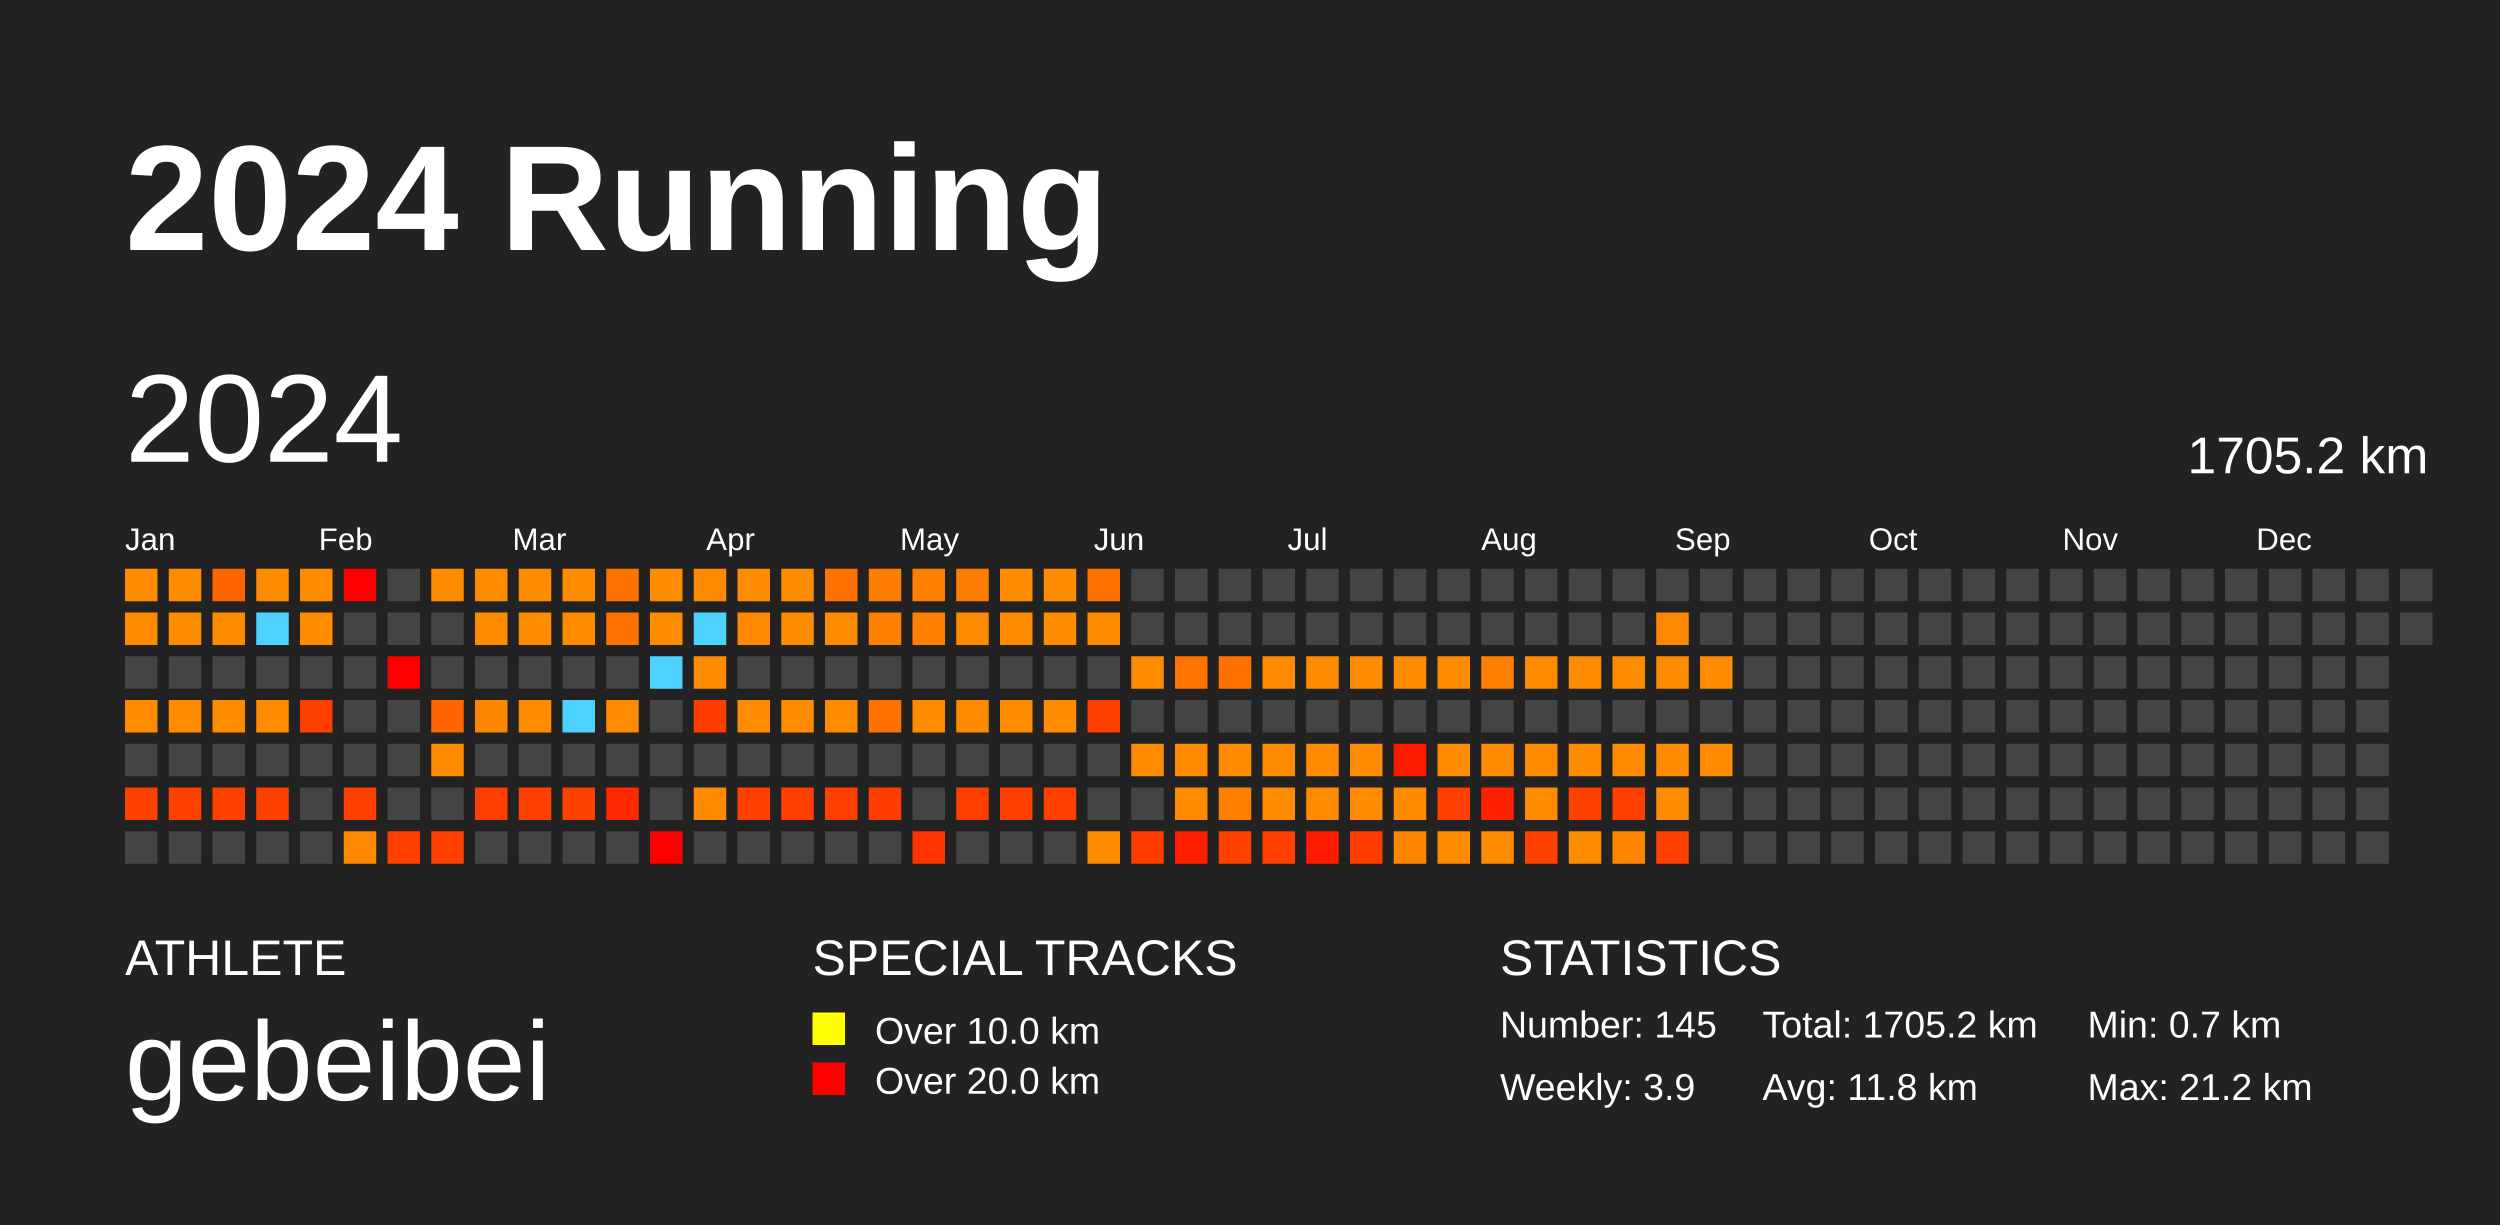
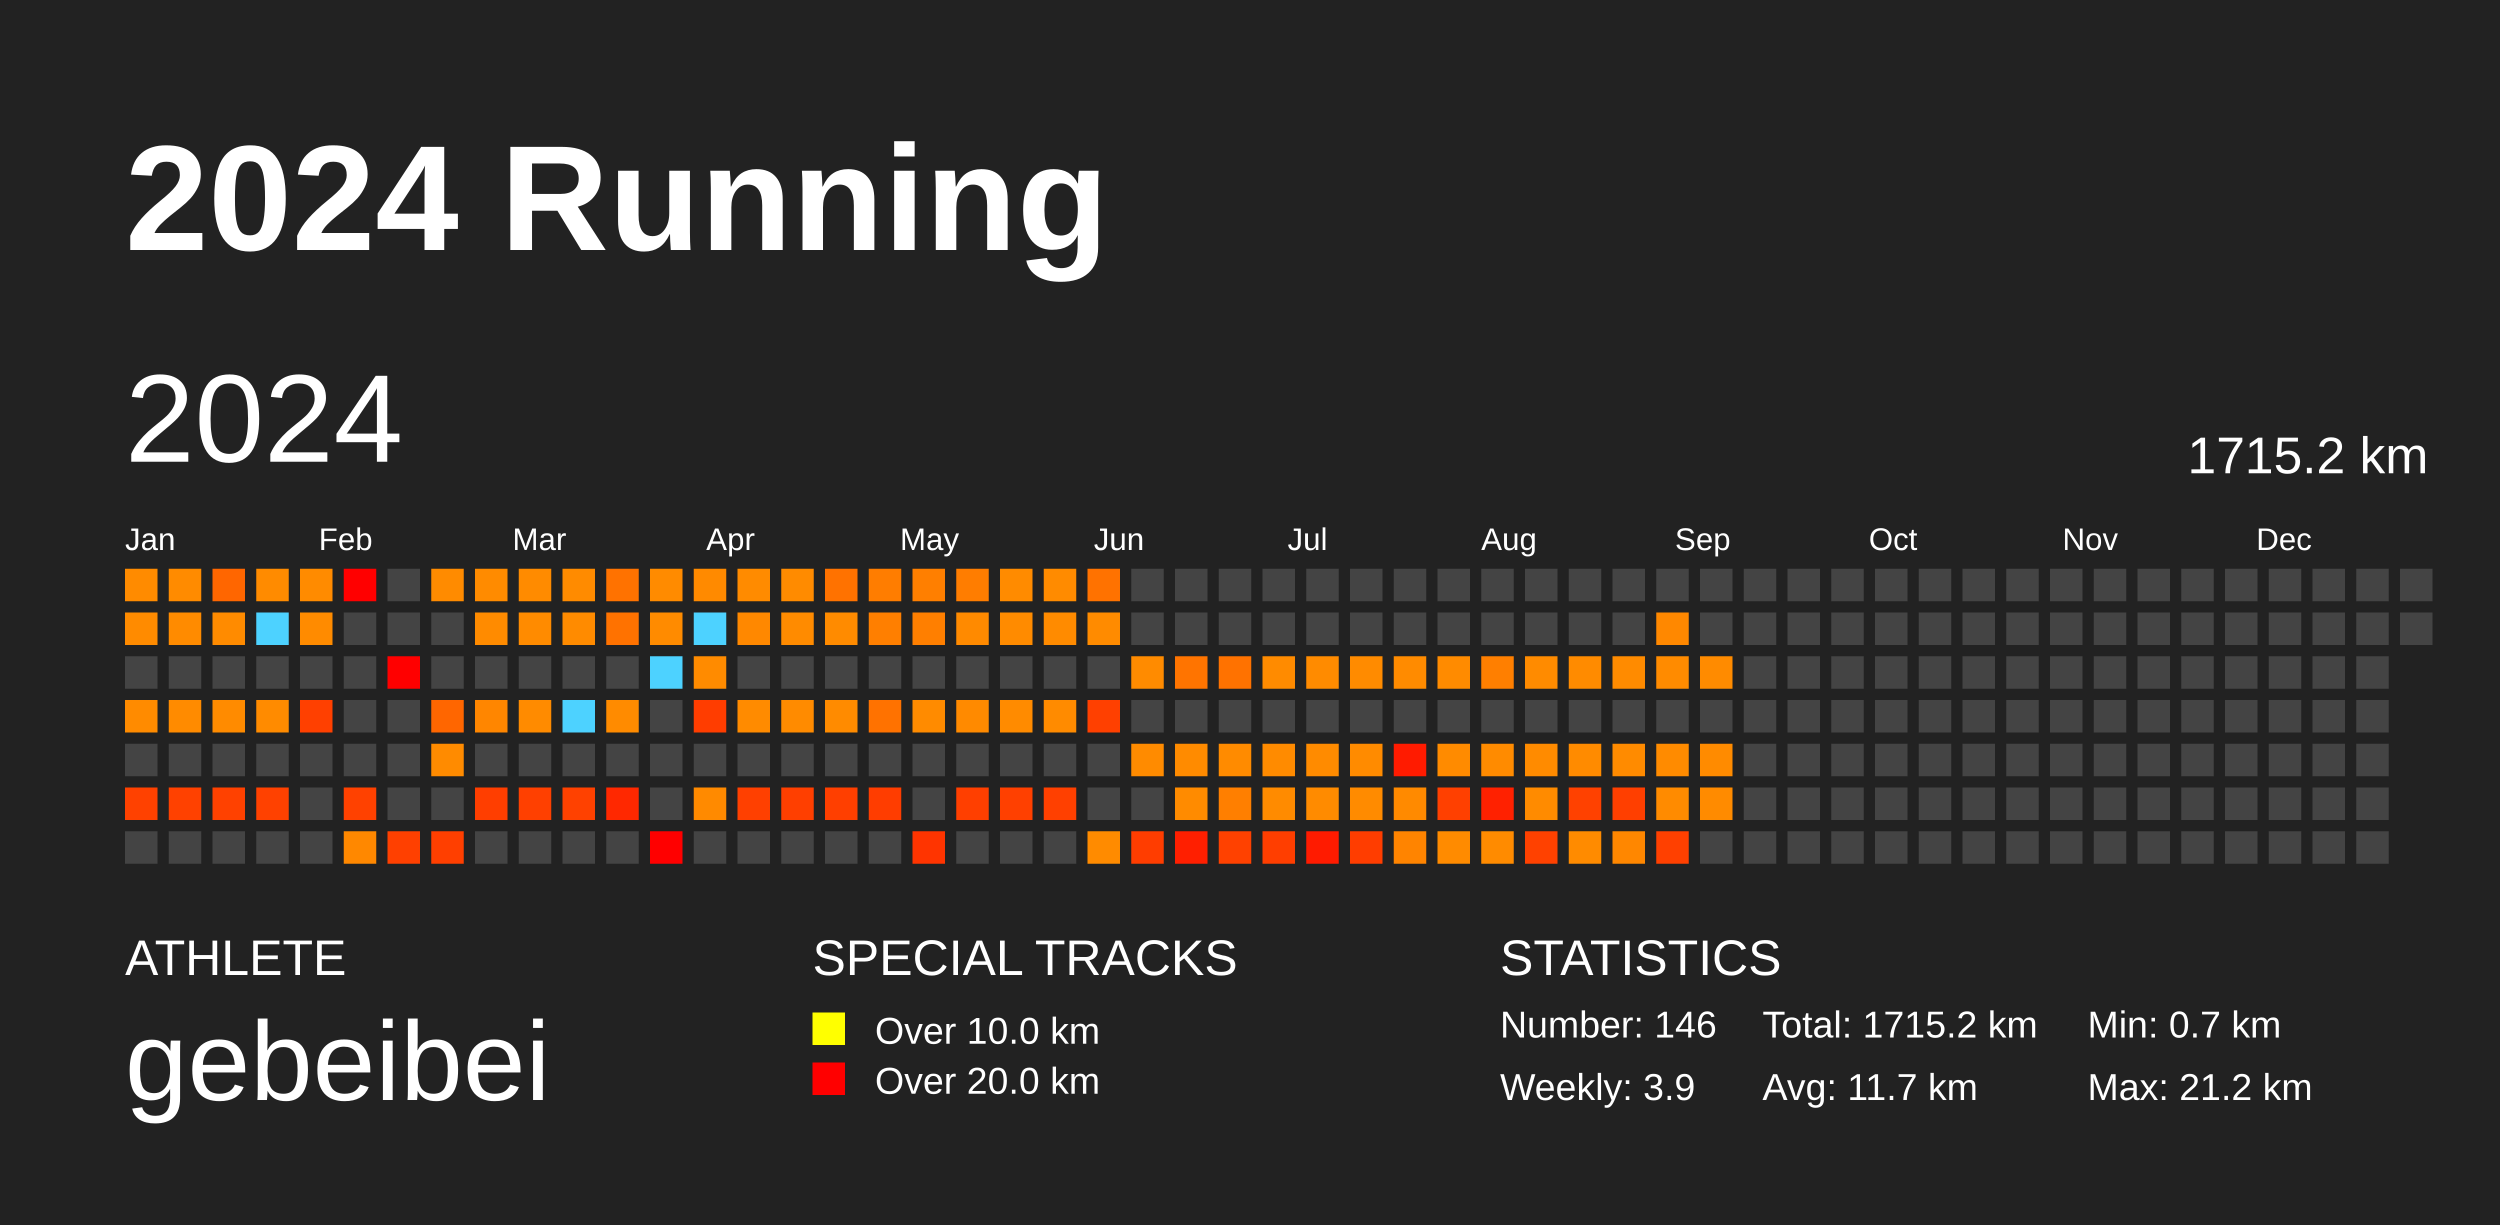
<svg xmlns="http://www.w3.org/2000/svg" baseProfile="full" height="98mm" version="1.1" viewBox="0,0,200,98" width="200mm">
  <defs />
  <rect fill="#222222" height="98" width="200" x="0" y="0" />
  <text fill="#FFFFFF" style="font-size:12px; font-family:Arial; font-weight:bold;" x="10" y="20">2024 Running</text>
  <text fill="#FFFFFF" style="font-size:4px; font-family:Arial" x="10" y="78">ATHLETE</text>
  <text fill="#FFFFFF" style="font-size:9px; font-family:Arial" x="10" y="88">gebeibei</text>
  <text fill="#FFFFFF" style="font-size:4px; font-family:Arial" x="65" y="78">SPECIAL TRACKS</text>
  <rect fill="yellow" height="2.6" width="2.6" x="65" y="81" />
  <text fill="#FFFFFF" style="font-size:3px; font-family:Arial" x="70" y="83.5">Over 10.0 km</text>
  <rect fill="red" height="2.6" width="2.6" x="65" y="85" />
  <text fill="#FFFFFF" style="font-size:3px; font-family:Arial" x="70" y="87.5">Over 20.0 km</text>
  <text fill="#FFFFFF" style="font-size:4px; font-family:Arial" x="120" y="78">STATISTICS</text>
-   <text fill="#FFFFFF" style="font-size:3px; font-family:Arial" x="120" y="83">Number: 145</text>
+   <text fill="#FFFFFF" style="font-size:3px; font-family:Arial" x="120" y="83">Number: 146</text>
  <text fill="#FFFFFF" style="font-size:3px; font-family:Arial" x="120" y="88">Weekly: 3.9</text>
-   <text fill="#FFFFFF" style="font-size:3px; font-family:Arial" x="141" y="83">Total: 1705.2 km</text>
-   <text fill="#FFFFFF" style="font-size:3px; font-family:Arial" x="141" y="88">Avg: 11.8 km</text>
+   <text fill="#FFFFFF" style="font-size:3px; font-family:Arial" x="141" y="83">Total: 1715.2 km</text>
+   <text fill="#FFFFFF" style="font-size:3px; font-family:Arial" x="141" y="88">Avg: 11.7 km</text>
  <text fill="#FFFFFF" style="font-size:3px; font-family:Arial" x="167" y="83">Min: 0.7 km</text>
  <text fill="#FFFFFF" style="font-size:3px; font-family:Arial" x="167" y="88">Max: 21.2 km</text>
  <text dominant-baseline="hanging" fill="#FFFFFF" style="font-size:10.0px; font-family:Arial;" x="10" y="30">2024</text>
-   <text dominant-baseline="hanging" fill="#FFFFFF" style="font-size:4.125px; font-family:Arial;" x="175" y="35">1705.2 km</text>
+   <text dominant-baseline="hanging" fill="#FFFFFF" style="font-size:4.125px; font-family:Arial;" x="175" y="35">1715.2 km</text>
  <text fill="#FFFFFF" style="font-size:2.5px; font-family:Arial" x="10.0" y="44">Jan</text>
  <text fill="#FFFFFF" style="font-size:2.5px; font-family:Arial" x="25.5" y="44">Feb</text>
  <text fill="#FFFFFF" style="font-size:2.5px; font-family:Arial" x="41.0" y="44">Mar</text>
  <text fill="#FFFFFF" style="font-size:2.5px; font-family:Arial" x="56.5" y="44">Apr</text>
  <text fill="#FFFFFF" style="font-size:2.5px; font-family:Arial" x="72.0" y="44">May</text>
  <text fill="#FFFFFF" style="font-size:2.5px; font-family:Arial" x="87.5" y="44">Jun</text>
  <text fill="#FFFFFF" style="font-size:2.5px; font-family:Arial" x="103.0" y="44">Jul</text>
  <text fill="#FFFFFF" style="font-size:2.5px; font-family:Arial" x="118.5" y="44">Aug</text>
  <text fill="#FFFFFF" style="font-size:2.5px; font-family:Arial" x="134.0" y="44">Sep</text>
  <text fill="#FFFFFF" style="font-size:2.5px; font-family:Arial" x="149.5" y="44">Oct</text>
  <text fill="#FFFFFF" style="font-size:2.5px; font-family:Arial" x="165.0" y="44">Nov</text>
  <text fill="#FFFFFF" style="font-size:2.5px; font-family:Arial" x="180.5" y="44">Dec</text>
  <rect fill="#ff8b00" height="2.6" width="2.6" x="10.0" y="45.5" />
  <rect fill="#ff8b00" height="2.6" width="2.6" x="10.0" y="49.0" />
  <rect fill="#444444" height="2.6" width="2.6" x="10.0" y="52.5" />
  <rect fill="#ff8b00" height="2.6" width="2.6" x="10.0" y="56.0" />
  <rect fill="#444444" height="2.6" width="2.6" x="10.0" y="59.5" />
  <rect fill="#ff4100" height="2.6" width="2.6" x="10.0" y="63.0" />
  <rect fill="#444444" height="2.6" width="2.6" x="10.0" y="66.5" />
  <rect fill="#ff8b00" height="2.6" width="2.6" x="13.5" y="45.5" />
  <rect fill="#ff8b00" height="2.6" width="2.6" x="13.5" y="49.0" />
  <rect fill="#444444" height="2.6" width="2.6" x="13.5" y="52.5" />
  <rect fill="#ff8b00" height="2.6" width="2.6" x="13.5" y="56.0" />
  <rect fill="#444444" height="2.6" width="2.6" x="13.5" y="59.5" />
  <rect fill="#ff4100" height="2.6" width="2.6" x="13.5" y="63.0" />
  <rect fill="#444444" height="2.6" width="2.6" x="13.5" y="66.5" />
  <rect fill="#ff6600" height="2.6" width="2.6" x="17.0" y="45.5" />
  <rect fill="#ff8b00" height="2.6" width="2.6" x="17.0" y="49.0" />
  <rect fill="#444444" height="2.6" width="2.6" x="17.0" y="52.5" />
  <rect fill="#ff8b00" height="2.6" width="2.6" x="17.0" y="56.0" />
  <rect fill="#444444" height="2.6" width="2.6" x="17.0" y="59.5" />
  <rect fill="#ff4100" height="2.6" width="2.6" x="17.0" y="63.0" />
  <rect fill="#444444" height="2.6" width="2.6" x="17.0" y="66.5" />
  <rect fill="#ff8b00" height="2.6" width="2.6" x="20.5" y="45.5" />
  <rect fill="#4dd2ff" height="2.6" width="2.6" x="20.5" y="49.0" />
  <rect fill="#444444" height="2.6" width="2.6" x="20.5" y="52.5" />
  <rect fill="#ff8b00" height="2.6" width="2.6" x="20.5" y="56.0" />
  <rect fill="#444444" height="2.6" width="2.6" x="20.5" y="59.5" />
  <rect fill="#ff4100" height="2.6" width="2.6" x="20.5" y="63.0" />
  <rect fill="#444444" height="2.6" width="2.6" x="20.5" y="66.5" />
  <rect fill="#ff8b00" height="2.6" width="2.6" x="24.0" y="45.5" />
  <rect fill="#ff8b00" height="2.6" width="2.6" x="24.0" y="49.0" />
  <rect fill="#444444" height="2.6" width="2.6" x="24.0" y="52.5" />
  <rect fill="#ff4000" height="2.6" width="2.6" x="24.0" y="56.0" />
  <rect fill="#444444" height="2.6" width="2.6" x="24.0" y="59.5" />
  <rect fill="#444444" height="2.6" width="2.6" x="24.0" y="63.0" />
  <rect fill="#444444" height="2.6" width="2.6" x="24.0" y="66.5" />
  <rect fill="red" height="2.6" width="2.6" x="27.5" y="45.5" />
  <rect fill="#444444" height="2.6" width="2.6" x="27.5" y="49.0" />
  <rect fill="#444444" height="2.6" width="2.6" x="27.5" y="52.5" />
  <rect fill="#444444" height="2.6" width="2.6" x="27.5" y="56.0" />
  <rect fill="#444444" height="2.6" width="2.6" x="27.5" y="59.5" />
  <rect fill="#ff4100" height="2.6" width="2.6" x="27.5" y="63.0" />
  <rect fill="#ff8800" height="2.6" width="2.6" x="27.5" y="66.5" />
  <rect fill="#444444" height="2.6" width="2.6" x="31.0" y="45.5" />
  <rect fill="#444444" height="2.6" width="2.6" x="31.0" y="49.0" />
  <rect fill="red" height="2.6" width="2.6" x="31.0" y="52.5" />
  <rect fill="#444444" height="2.6" width="2.6" x="31.0" y="56.0" />
  <rect fill="#444444" height="2.6" width="2.6" x="31.0" y="59.5" />
  <rect fill="#444444" height="2.6" width="2.6" x="31.0" y="63.0" />
  <rect fill="#ff4000" height="2.6" width="2.6" x="31.0" y="66.5" />
  <rect fill="#ff8b00" height="2.6" width="2.6" x="34.5" y="45.5" />
  <rect fill="#444444" height="2.6" width="2.6" x="34.5" y="49.0" />
  <rect fill="#444444" height="2.6" width="2.6" x="34.5" y="52.5" />
  <rect fill="#ff6600" height="2.6" width="2.6" x="34.5" y="56.0" />
  <rect fill="#ff8b00" height="2.6" width="2.6" x="34.5" y="59.5" />
  <rect fill="#444444" height="2.6" width="2.6" x="34.5" y="63.0" />
  <rect fill="#ff3f00" height="2.6" width="2.6" x="34.5" y="66.5" />
  <rect fill="#ff8b00" height="2.6" width="2.6" x="38.0" y="45.5" />
  <rect fill="#ff8b00" height="2.6" width="2.6" x="38.0" y="49.0" />
  <rect fill="#444444" height="2.6" width="2.6" x="38.0" y="52.5" />
  <rect fill="#ff8600" height="2.6" width="2.6" x="38.0" y="56.0" />
  <rect fill="#444444" height="2.6" width="2.6" x="38.0" y="59.5" />
  <rect fill="#ff3e00" height="2.6" width="2.6" x="38.0" y="63.0" />
  <rect fill="#444444" height="2.6" width="2.6" x="38.0" y="66.5" />
  <rect fill="#ff8b00" height="2.6" width="2.6" x="41.5" y="45.5" />
  <rect fill="#ff8b00" height="2.6" width="2.6" x="41.5" y="49.0" />
  <rect fill="#444444" height="2.6" width="2.6" x="41.5" y="52.5" />
  <rect fill="#ff8b00" height="2.6" width="2.6" x="41.5" y="56.0" />
  <rect fill="#444444" height="2.6" width="2.6" x="41.5" y="59.5" />
  <rect fill="#ff4000" height="2.6" width="2.6" x="41.5" y="63.0" />
  <rect fill="#444444" height="2.6" width="2.6" x="41.5" y="66.5" />
  <rect fill="#ff8b00" height="2.6" width="2.6" x="45.0" y="45.5" />
  <rect fill="#ff8b00" height="2.6" width="2.6" x="45.0" y="49.0" />
  <rect fill="#444444" height="2.6" width="2.6" x="45.0" y="52.5" />
  <rect fill="#4dd2ff" height="2.6" width="2.6" x="45.0" y="56.0" />
  <rect fill="#444444" height="2.6" width="2.6" x="45.0" y="59.5" />
  <rect fill="#ff4100" height="2.6" width="2.6" x="45.0" y="63.0" />
  <rect fill="#444444" height="2.6" width="2.6" x="45.0" y="66.5" />
  <rect fill="#ff7200" height="2.6" width="2.6" x="48.5" y="45.5" />
  <rect fill="#ff7200" height="2.6" width="2.6" x="48.5" y="49.0" />
  <rect fill="#444444" height="2.6" width="2.6" x="48.5" y="52.5" />
  <rect fill="#ff8b00" height="2.6" width="2.6" x="48.5" y="56.0" />
  <rect fill="#444444" height="2.6" width="2.6" x="48.5" y="59.5" />
  <rect fill="#ff2800" height="2.6" width="2.6" x="48.5" y="63.0" />
  <rect fill="#444444" height="2.6" width="2.6" x="48.5" y="66.5" />
  <rect fill="#ff8b00" height="2.6" width="2.6" x="52.0" y="45.5" />
  <rect fill="#ff8b00" height="2.6" width="2.6" x="52.0" y="49.0" />
  <rect fill="#4dd2ff" height="2.6" width="2.6" x="52.0" y="52.5" />
  <rect fill="#444444" height="2.6" width="2.6" x="52.0" y="56.0" />
  <rect fill="#444444" height="2.6" width="2.6" x="52.0" y="59.5" />
  <rect fill="#444444" height="2.6" width="2.6" x="52.0" y="63.0" />
  <rect fill="red" height="2.6" width="2.6" x="52.0" y="66.5" />
  <rect fill="#ff8a00" height="2.6" width="2.6" x="55.5" y="45.5" />
  <rect fill="#4dd2ff" height="2.6" width="2.6" x="55.5" y="49.0" />
  <rect fill="#ff8b00" height="2.6" width="2.6" x="55.5" y="52.5" />
  <rect fill="#ff3d00" height="2.6" width="2.6" x="55.5" y="56.0" />
  <rect fill="#444444" height="2.6" width="2.6" x="55.5" y="59.5" />
  <rect fill="#ff8a00" height="2.6" width="2.6" x="55.5" y="63.0" />
  <rect fill="#444444" height="2.6" width="2.6" x="55.5" y="66.5" />
  <rect fill="#ff8b00" height="2.6" width="2.6" x="59.0" y="45.5" />
  <rect fill="#ff8800" height="2.6" width="2.6" x="59.0" y="49.0" />
  <rect fill="#444444" height="2.6" width="2.6" x="59.0" y="52.5" />
  <rect fill="#ff8b00" height="2.6" width="2.6" x="59.0" y="56.0" />
  <rect fill="#444444" height="2.6" width="2.6" x="59.0" y="59.5" />
  <rect fill="#ff4000" height="2.6" width="2.6" x="59.0" y="63.0" />
  <rect fill="#444444" height="2.6" width="2.6" x="59.0" y="66.5" />
  <rect fill="#ff8b00" height="2.6" width="2.6" x="62.5" y="45.5" />
  <rect fill="#ff8b00" height="2.6" width="2.6" x="62.5" y="49.0" />
  <rect fill="#444444" height="2.6" width="2.6" x="62.5" y="52.5" />
  <rect fill="#ff8b00" height="2.6" width="2.6" x="62.5" y="56.0" />
  <rect fill="#444444" height="2.6" width="2.6" x="62.5" y="59.5" />
  <rect fill="#ff3f00" height="2.6" width="2.6" x="62.5" y="63.0" />
  <rect fill="#444444" height="2.6" width="2.6" x="62.5" y="66.5" />
  <rect fill="#ff7200" height="2.6" width="2.6" x="66.0" y="45.5" />
  <rect fill="#ff8b00" height="2.6" width="2.6" x="66.0" y="49.0" />
  <rect fill="#444444" height="2.6" width="2.6" x="66.0" y="52.5" />
  <rect fill="#ff8b00" height="2.6" width="2.6" x="66.0" y="56.0" />
  <rect fill="#444444" height="2.6" width="2.6" x="66.0" y="59.5" />
  <rect fill="#ff3f00" height="2.6" width="2.6" x="66.0" y="63.0" />
  <rect fill="#444444" height="2.6" width="2.6" x="66.0" y="66.5" />
  <rect fill="#ff7d00" height="2.6" width="2.6" x="69.5" y="45.5" />
  <rect fill="#ff7f00" height="2.6" width="2.6" x="69.5" y="49.0" />
  <rect fill="#444444" height="2.6" width="2.6" x="69.5" y="52.5" />
  <rect fill="#ff7200" height="2.6" width="2.6" x="69.5" y="56.0" />
  <rect fill="#444444" height="2.6" width="2.6" x="69.5" y="59.5" />
  <rect fill="#ff3d00" height="2.6" width="2.6" x="69.5" y="63.0" />
  <rect fill="#444444" height="2.6" width="2.6" x="69.5" y="66.5" />
  <rect fill="#ff7f00" height="2.6" width="2.6" x="73.0" y="45.5" />
  <rect fill="#ff7f00" height="2.6" width="2.6" x="73.0" y="49.0" />
  <rect fill="#444444" height="2.6" width="2.6" x="73.0" y="52.5" />
  <rect fill="#ff8b00" height="2.6" width="2.6" x="73.0" y="56.0" />
  <rect fill="#444444" height="2.6" width="2.6" x="73.0" y="59.5" />
  <rect fill="#444444" height="2.6" width="2.6" x="73.0" y="63.0" />
  <rect fill="#ff3400" height="2.6" width="2.6" x="73.0" y="66.5" />
  <rect fill="#ff7d00" height="2.6" width="2.6" x="76.5" y="45.5" />
  <rect fill="#ff8a00" height="2.6" width="2.6" x="76.5" y="49.0" />
  <rect fill="#444444" height="2.6" width="2.6" x="76.5" y="52.5" />
  <rect fill="#ff8a00" height="2.6" width="2.6" x="76.5" y="56.0" />
  <rect fill="#444444" height="2.6" width="2.6" x="76.5" y="59.5" />
  <rect fill="#ff3f00" height="2.6" width="2.6" x="76.5" y="63.0" />
  <rect fill="#444444" height="2.6" width="2.6" x="76.5" y="66.5" />
  <rect fill="#ff8b00" height="2.6" width="2.6" x="80.0" y="45.5" />
  <rect fill="#ff8b00" height="2.6" width="2.6" x="80.0" y="49.0" />
  <rect fill="#444444" height="2.6" width="2.6" x="80.0" y="52.5" />
  <rect fill="#ff8b00" height="2.6" width="2.6" x="80.0" y="56.0" />
  <rect fill="#444444" height="2.6" width="2.6" x="80.0" y="59.5" />
  <rect fill="#ff4000" height="2.6" width="2.6" x="80.0" y="63.0" />
  <rect fill="#444444" height="2.6" width="2.6" x="80.0" y="66.5" />
  <rect fill="#ff8b00" height="2.6" width="2.6" x="83.5" y="45.5" />
  <rect fill="#ff8b00" height="2.6" width="2.6" x="83.5" y="49.0" />
  <rect fill="#444444" height="2.6" width="2.6" x="83.5" y="52.5" />
  <rect fill="#ff8b00" height="2.6" width="2.6" x="83.5" y="56.0" />
  <rect fill="#444444" height="2.6" width="2.6" x="83.5" y="59.5" />
  <rect fill="#ff4000" height="2.6" width="2.6" x="83.5" y="63.0" />
  <rect fill="#444444" height="2.6" width="2.6" x="83.5" y="66.5" />
  <rect fill="#ff7200" height="2.6" width="2.6" x="87.0" y="45.5" />
  <rect fill="#ff8b00" height="2.6" width="2.6" x="87.0" y="49.0" />
  <rect fill="#444444" height="2.6" width="2.6" x="87.0" y="52.5" />
  <rect fill="#ff4000" height="2.6" width="2.6" x="87.0" y="56.0" />
  <rect fill="#444444" height="2.6" width="2.6" x="87.0" y="59.5" />
  <rect fill="#444444" height="2.6" width="2.6" x="87.0" y="63.0" />
  <rect fill="#ff8b00" height="2.6" width="2.6" x="87.0" y="66.5" />
  <rect fill="#444444" height="2.6" width="2.6" x="90.5" y="45.5" />
  <rect fill="#444444" height="2.6" width="2.6" x="90.5" y="49.0" />
  <rect fill="#ff8b00" height="2.6" width="2.6" x="90.5" y="52.5" />
  <rect fill="#444444" height="2.6" width="2.6" x="90.5" y="56.0" />
  <rect fill="#ff8b00" height="2.6" width="2.6" x="90.5" y="59.5" />
  <rect fill="#444444" height="2.6" width="2.6" x="90.5" y="63.0" />
  <rect fill="#ff3d00" height="2.6" width="2.6" x="90.5" y="66.5" />
  <rect fill="#444444" height="2.6" width="2.6" x="94.0" y="45.5" />
  <rect fill="#444444" height="2.6" width="2.6" x="94.0" y="49.0" />
  <rect fill="#ff7400" height="2.6" width="2.6" x="94.0" y="52.5" />
  <rect fill="#444444" height="2.6" width="2.6" x="94.0" y="56.0" />
  <rect fill="#ff8b00" height="2.6" width="2.6" x="94.0" y="59.5" />
  <rect fill="#ff8b00" height="2.6" width="2.6" x="94.0" y="63.0" />
  <rect fill="#ff1f00" height="2.6" width="2.6" x="94.0" y="66.5" />
  <rect fill="#444444" height="2.6" width="2.6" x="97.5" y="45.5" />
  <rect fill="#444444" height="2.6" width="2.6" x="97.5" y="49.0" />
  <rect fill="#ff7200" height="2.6" width="2.6" x="97.5" y="52.5" />
  <rect fill="#444444" height="2.6" width="2.6" x="97.5" y="56.0" />
  <rect fill="#ff8b00" height="2.6" width="2.6" x="97.5" y="59.5" />
  <rect fill="#ff7f00" height="2.6" width="2.6" x="97.5" y="63.0" />
  <rect fill="#ff4100" height="2.6" width="2.6" x="97.5" y="66.5" />
  <rect fill="#444444" height="2.6" width="2.6" x="101.0" y="45.5" />
  <rect fill="#444444" height="2.6" width="2.6" x="101.0" y="49.0" />
  <rect fill="#ff8b00" height="2.6" width="2.6" x="101.0" y="52.5" />
  <rect fill="#444444" height="2.6" width="2.6" x="101.0" y="56.0" />
  <rect fill="#ff8b00" height="2.6" width="2.6" x="101.0" y="59.5" />
  <rect fill="#ff8b00" height="2.6" width="2.6" x="101.0" y="63.0" />
  <rect fill="#ff3e00" height="2.6" width="2.6" x="101.0" y="66.5" />
  <rect fill="#444444" height="2.6" width="2.6" x="104.5" y="45.5" />
  <rect fill="#444444" height="2.6" width="2.6" x="104.5" y="49.0" />
  <rect fill="#ff8b00" height="2.6" width="2.6" x="104.5" y="52.5" />
  <rect fill="#444444" height="2.6" width="2.6" x="104.5" y="56.0" />
  <rect fill="#ff8b00" height="2.6" width="2.6" x="104.5" y="59.5" />
  <rect fill="#ff8b00" height="2.6" width="2.6" x="104.5" y="63.0" />
  <rect fill="#ff1b00" height="2.6" width="2.6" x="104.5" y="66.5" />
  <rect fill="#444444" height="2.6" width="2.6" x="108.0" y="45.5" />
  <rect fill="#444444" height="2.6" width="2.6" x="108.0" y="49.0" />
  <rect fill="#ff8b00" height="2.6" width="2.6" x="108.0" y="52.5" />
  <rect fill="#444444" height="2.6" width="2.6" x="108.0" y="56.0" />
  <rect fill="#ff8b00" height="2.6" width="2.6" x="108.0" y="59.5" />
  <rect fill="#ff8b00" height="2.6" width="2.6" x="108.0" y="63.0" />
  <rect fill="#ff3d00" height="2.6" width="2.6" x="108.0" y="66.5" />
  <rect fill="#444444" height="2.6" width="2.6" x="111.5" y="45.5" />
  <rect fill="#444444" height="2.6" width="2.6" x="111.5" y="49.0" />
  <rect fill="#ff8b00" height="2.6" width="2.6" x="111.5" y="52.5" />
  <rect fill="#444444" height="2.6" width="2.6" x="111.5" y="56.0" />
  <rect fill="#ff1b00" height="2.6" width="2.6" x="111.5" y="59.5" />
  <rect fill="#ff8a00" height="2.6" width="2.6" x="111.5" y="63.0" />
  <rect fill="#ff8400" height="2.6" width="2.6" x="111.5" y="66.5" />
  <rect fill="#444444" height="2.6" width="2.6" x="115.0" y="45.5" />
  <rect fill="#444444" height="2.6" width="2.6" x="115.0" y="49.0" />
  <rect fill="#ff8b00" height="2.6" width="2.6" x="115.0" y="52.5" />
  <rect fill="#444444" height="2.6" width="2.6" x="115.0" y="56.0" />
  <rect fill="#ff8b00" height="2.6" width="2.6" x="115.0" y="59.5" />
  <rect fill="#ff4000" height="2.6" width="2.6" x="115.0" y="63.0" />
  <rect fill="#ff8b00" height="2.6" width="2.6" x="115.0" y="66.5" />
  <rect fill="#444444" height="2.6" width="2.6" x="118.5" y="45.5" />
  <rect fill="#444444" height="2.6" width="2.6" x="118.5" y="49.0" />
  <rect fill="#ff7f00" height="2.6" width="2.6" x="118.5" y="52.5" />
  <rect fill="#444444" height="2.6" width="2.6" x="118.5" y="56.0" />
  <rect fill="#ff8b00" height="2.6" width="2.6" x="118.5" y="59.5" />
  <rect fill="#ff2100" height="2.6" width="2.6" x="118.5" y="63.0" />
  <rect fill="#ff8b00" height="2.6" width="2.6" x="118.5" y="66.5" />
  <rect fill="#444444" height="2.6" width="2.6" x="122.0" y="45.5" />
  <rect fill="#444444" height="2.6" width="2.6" x="122.0" y="49.0" />
  <rect fill="#ff8b00" height="2.6" width="2.6" x="122.0" y="52.5" />
  <rect fill="#444444" height="2.6" width="2.6" x="122.0" y="56.0" />
  <rect fill="#ff8b00" height="2.6" width="2.6" x="122.0" y="59.5" />
  <rect fill="#ff8b00" height="2.6" width="2.6" x="122.0" y="63.0" />
  <rect fill="#ff4100" height="2.6" width="2.6" x="122.0" y="66.5" />
  <rect fill="#444444" height="2.6" width="2.6" x="125.5" y="45.5" />
  <rect fill="#444444" height="2.6" width="2.6" x="125.5" y="49.0" />
  <rect fill="#ff8b00" height="2.6" width="2.6" x="125.5" y="52.5" />
  <rect fill="#444444" height="2.6" width="2.6" x="125.5" y="56.0" />
  <rect fill="#ff8b00" height="2.6" width="2.6" x="125.5" y="59.5" />
  <rect fill="#ff4100" height="2.6" width="2.6" x="125.5" y="63.0" />
  <rect fill="#ff8b00" height="2.6" width="2.6" x="125.5" y="66.5" />
  <rect fill="#444444" height="2.6" width="2.6" x="129.0" y="45.5" />
  <rect fill="#444444" height="2.6" width="2.6" x="129.0" y="49.0" />
  <rect fill="#ff8b00" height="2.6" width="2.6" x="129.0" y="52.5" />
  <rect fill="#444444" height="2.6" width="2.6" x="129.0" y="56.0" />
  <rect fill="#ff8b00" height="2.6" width="2.6" x="129.0" y="59.5" />
  <rect fill="#ff3f00" height="2.6" width="2.6" x="129.0" y="63.0" />
  <rect fill="#ff8700" height="2.6" width="2.6" x="129.0" y="66.5" />
  <rect fill="#444444" height="2.6" width="2.6" x="132.5" y="45.5" />
  <rect fill="#ff8800" height="2.6" width="2.6" x="132.5" y="49.0" />
  <rect fill="#ff8b00" height="2.6" width="2.6" x="132.5" y="52.5" />
  <rect fill="#444444" height="2.6" width="2.6" x="132.5" y="56.0" />
  <rect fill="#ff8b00" height="2.6" width="2.6" x="132.5" y="59.5" />
  <rect fill="#ff8b00" height="2.6" width="2.6" x="132.5" y="63.0" />
  <rect fill="#ff4000" height="2.6" width="2.6" x="132.5" y="66.5" />
  <rect fill="#444444" height="2.6" width="2.6" x="136.0" y="45.5" />
  <rect fill="#444444" height="2.6" width="2.6" x="136.0" y="49.0" />
  <rect fill="#ff8b00" height="2.6" width="2.6" x="136.0" y="52.5" />
  <rect fill="#444444" height="2.6" width="2.6" x="136.0" y="56.0" />
  <rect fill="#ff8b00" height="2.6" width="2.6" x="136.0" y="59.5" />
-   <rect fill="#444444" height="2.6" width="2.6" x="136.0" y="63.0" />
+   <rect fill="#ff8b00" height="2.6" width="2.6" x="136.0" y="63.0" />
  <rect fill="#444444" height="2.6" width="2.6" x="136.0" y="66.5" />
  <rect fill="#444444" height="2.6" width="2.6" x="139.5" y="45.5" />
  <rect fill="#444444" height="2.6" width="2.6" x="139.5" y="49.0" />
  <rect fill="#444444" height="2.6" width="2.6" x="139.5" y="52.5" />
  <rect fill="#444444" height="2.6" width="2.6" x="139.5" y="56.0" />
  <rect fill="#444444" height="2.6" width="2.6" x="139.5" y="59.5" />
  <rect fill="#444444" height="2.6" width="2.6" x="139.5" y="63.0" />
  <rect fill="#444444" height="2.6" width="2.6" x="139.5" y="66.5" />
  <rect fill="#444444" height="2.6" width="2.6" x="143.0" y="45.5" />
  <rect fill="#444444" height="2.6" width="2.6" x="143.0" y="49.0" />
  <rect fill="#444444" height="2.6" width="2.6" x="143.0" y="52.5" />
  <rect fill="#444444" height="2.6" width="2.6" x="143.0" y="56.0" />
  <rect fill="#444444" height="2.6" width="2.6" x="143.0" y="59.5" />
  <rect fill="#444444" height="2.6" width="2.6" x="143.0" y="63.0" />
  <rect fill="#444444" height="2.6" width="2.6" x="143.0" y="66.5" />
  <rect fill="#444444" height="2.6" width="2.6" x="146.5" y="45.5" />
  <rect fill="#444444" height="2.6" width="2.6" x="146.5" y="49.0" />
  <rect fill="#444444" height="2.6" width="2.6" x="146.5" y="52.5" />
  <rect fill="#444444" height="2.6" width="2.6" x="146.5" y="56.0" />
  <rect fill="#444444" height="2.6" width="2.6" x="146.5" y="59.5" />
  <rect fill="#444444" height="2.6" width="2.6" x="146.5" y="63.0" />
  <rect fill="#444444" height="2.6" width="2.6" x="146.5" y="66.5" />
  <rect fill="#444444" height="2.6" width="2.6" x="150.0" y="45.5" />
  <rect fill="#444444" height="2.6" width="2.6" x="150.0" y="49.0" />
  <rect fill="#444444" height="2.6" width="2.6" x="150.0" y="52.5" />
  <rect fill="#444444" height="2.6" width="2.6" x="150.0" y="56.0" />
  <rect fill="#444444" height="2.6" width="2.6" x="150.0" y="59.5" />
  <rect fill="#444444" height="2.6" width="2.6" x="150.0" y="63.0" />
  <rect fill="#444444" height="2.6" width="2.6" x="150.0" y="66.5" />
  <rect fill="#444444" height="2.6" width="2.6" x="153.5" y="45.5" />
  <rect fill="#444444" height="2.6" width="2.6" x="153.5" y="49.0" />
  <rect fill="#444444" height="2.6" width="2.6" x="153.5" y="52.5" />
  <rect fill="#444444" height="2.6" width="2.6" x="153.5" y="56.0" />
  <rect fill="#444444" height="2.6" width="2.6" x="153.5" y="59.5" />
  <rect fill="#444444" height="2.6" width="2.6" x="153.5" y="63.0" />
  <rect fill="#444444" height="2.6" width="2.6" x="153.5" y="66.5" />
  <rect fill="#444444" height="2.6" width="2.6" x="157.0" y="45.5" />
  <rect fill="#444444" height="2.6" width="2.6" x="157.0" y="49.0" />
  <rect fill="#444444" height="2.6" width="2.6" x="157.0" y="52.5" />
  <rect fill="#444444" height="2.6" width="2.6" x="157.0" y="56.0" />
  <rect fill="#444444" height="2.6" width="2.6" x="157.0" y="59.5" />
  <rect fill="#444444" height="2.6" width="2.6" x="157.0" y="63.0" />
  <rect fill="#444444" height="2.6" width="2.6" x="157.0" y="66.5" />
  <rect fill="#444444" height="2.6" width="2.6" x="160.5" y="45.5" />
  <rect fill="#444444" height="2.6" width="2.6" x="160.5" y="49.0" />
  <rect fill="#444444" height="2.6" width="2.6" x="160.5" y="52.5" />
  <rect fill="#444444" height="2.6" width="2.6" x="160.5" y="56.0" />
  <rect fill="#444444" height="2.6" width="2.6" x="160.5" y="59.5" />
  <rect fill="#444444" height="2.6" width="2.6" x="160.5" y="63.0" />
  <rect fill="#444444" height="2.6" width="2.6" x="160.5" y="66.5" />
  <rect fill="#444444" height="2.6" width="2.6" x="164.0" y="45.5" />
  <rect fill="#444444" height="2.6" width="2.6" x="164.0" y="49.0" />
  <rect fill="#444444" height="2.6" width="2.6" x="164.0" y="52.5" />
  <rect fill="#444444" height="2.6" width="2.6" x="164.0" y="56.0" />
  <rect fill="#444444" height="2.6" width="2.6" x="164.0" y="59.5" />
  <rect fill="#444444" height="2.6" width="2.6" x="164.0" y="63.0" />
  <rect fill="#444444" height="2.6" width="2.6" x="164.0" y="66.5" />
  <rect fill="#444444" height="2.6" width="2.6" x="167.5" y="45.5" />
  <rect fill="#444444" height="2.6" width="2.6" x="167.5" y="49.0" />
  <rect fill="#444444" height="2.6" width="2.6" x="167.5" y="52.5" />
  <rect fill="#444444" height="2.6" width="2.6" x="167.5" y="56.0" />
  <rect fill="#444444" height="2.6" width="2.6" x="167.5" y="59.5" />
  <rect fill="#444444" height="2.6" width="2.6" x="167.5" y="63.0" />
  <rect fill="#444444" height="2.6" width="2.6" x="167.5" y="66.5" />
  <rect fill="#444444" height="2.6" width="2.6" x="171.0" y="45.5" />
  <rect fill="#444444" height="2.6" width="2.6" x="171.0" y="49.0" />
  <rect fill="#444444" height="2.6" width="2.6" x="171.0" y="52.5" />
  <rect fill="#444444" height="2.6" width="2.6" x="171.0" y="56.0" />
  <rect fill="#444444" height="2.6" width="2.6" x="171.0" y="59.5" />
  <rect fill="#444444" height="2.6" width="2.6" x="171.0" y="63.0" />
  <rect fill="#444444" height="2.6" width="2.6" x="171.0" y="66.5" />
  <rect fill="#444444" height="2.6" width="2.6" x="174.5" y="45.5" />
  <rect fill="#444444" height="2.6" width="2.6" x="174.5" y="49.0" />
  <rect fill="#444444" height="2.6" width="2.6" x="174.5" y="52.5" />
  <rect fill="#444444" height="2.6" width="2.6" x="174.5" y="56.0" />
  <rect fill="#444444" height="2.6" width="2.6" x="174.5" y="59.5" />
  <rect fill="#444444" height="2.6" width="2.6" x="174.5" y="63.0" />
  <rect fill="#444444" height="2.6" width="2.6" x="174.5" y="66.5" />
  <rect fill="#444444" height="2.6" width="2.6" x="178.0" y="45.5" />
  <rect fill="#444444" height="2.6" width="2.6" x="178.0" y="49.0" />
  <rect fill="#444444" height="2.6" width="2.6" x="178.0" y="52.5" />
  <rect fill="#444444" height="2.6" width="2.6" x="178.0" y="56.0" />
  <rect fill="#444444" height="2.6" width="2.6" x="178.0" y="59.5" />
  <rect fill="#444444" height="2.6" width="2.6" x="178.0" y="63.0" />
  <rect fill="#444444" height="2.6" width="2.6" x="178.0" y="66.5" />
  <rect fill="#444444" height="2.6" width="2.6" x="181.5" y="45.5" />
  <rect fill="#444444" height="2.6" width="2.6" x="181.5" y="49.0" />
  <rect fill="#444444" height="2.6" width="2.6" x="181.5" y="52.5" />
  <rect fill="#444444" height="2.6" width="2.6" x="181.5" y="56.0" />
  <rect fill="#444444" height="2.6" width="2.6" x="181.5" y="59.5" />
  <rect fill="#444444" height="2.6" width="2.6" x="181.5" y="63.0" />
  <rect fill="#444444" height="2.6" width="2.6" x="181.5" y="66.5" />
  <rect fill="#444444" height="2.6" width="2.6" x="185.0" y="45.5" />
  <rect fill="#444444" height="2.6" width="2.6" x="185.0" y="49.0" />
  <rect fill="#444444" height="2.6" width="2.6" x="185.0" y="52.5" />
  <rect fill="#444444" height="2.6" width="2.6" x="185.0" y="56.0" />
  <rect fill="#444444" height="2.6" width="2.6" x="185.0" y="59.5" />
  <rect fill="#444444" height="2.6" width="2.6" x="185.0" y="63.0" />
  <rect fill="#444444" height="2.6" width="2.6" x="185.0" y="66.5" />
  <rect fill="#444444" height="2.6" width="2.6" x="188.5" y="45.5" />
  <rect fill="#444444" height="2.6" width="2.6" x="188.5" y="49.0" />
  <rect fill="#444444" height="2.6" width="2.6" x="188.5" y="52.5" />
  <rect fill="#444444" height="2.6" width="2.6" x="188.5" y="56.0" />
  <rect fill="#444444" height="2.6" width="2.6" x="188.5" y="59.5" />
  <rect fill="#444444" height="2.6" width="2.6" x="188.5" y="63.0" />
  <rect fill="#444444" height="2.6" width="2.6" x="188.5" y="66.5" />
  <rect fill="#444444" height="2.6" width="2.6" x="192.0" y="45.5" />
  <rect fill="#444444" height="2.6" width="2.6" x="192.0" y="49.0" />
</svg>
